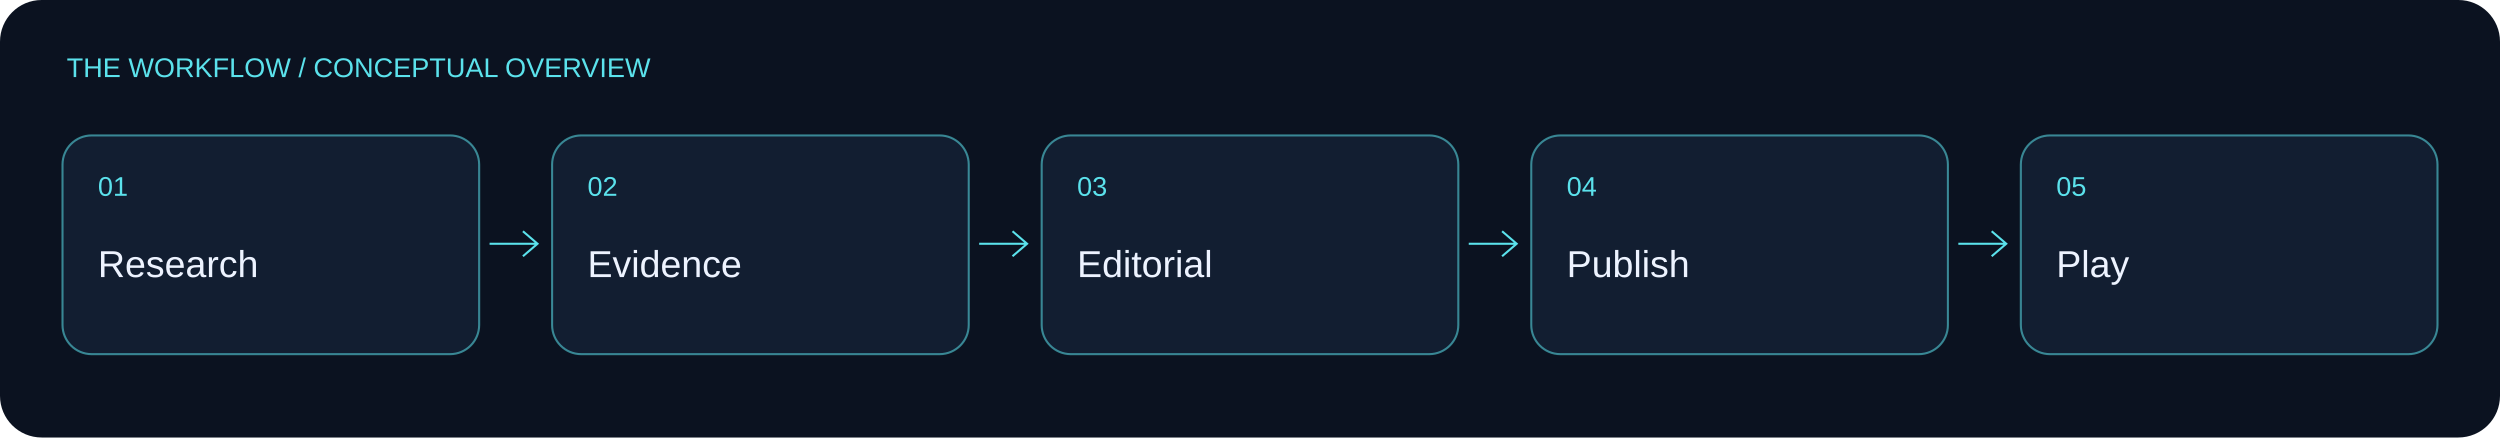
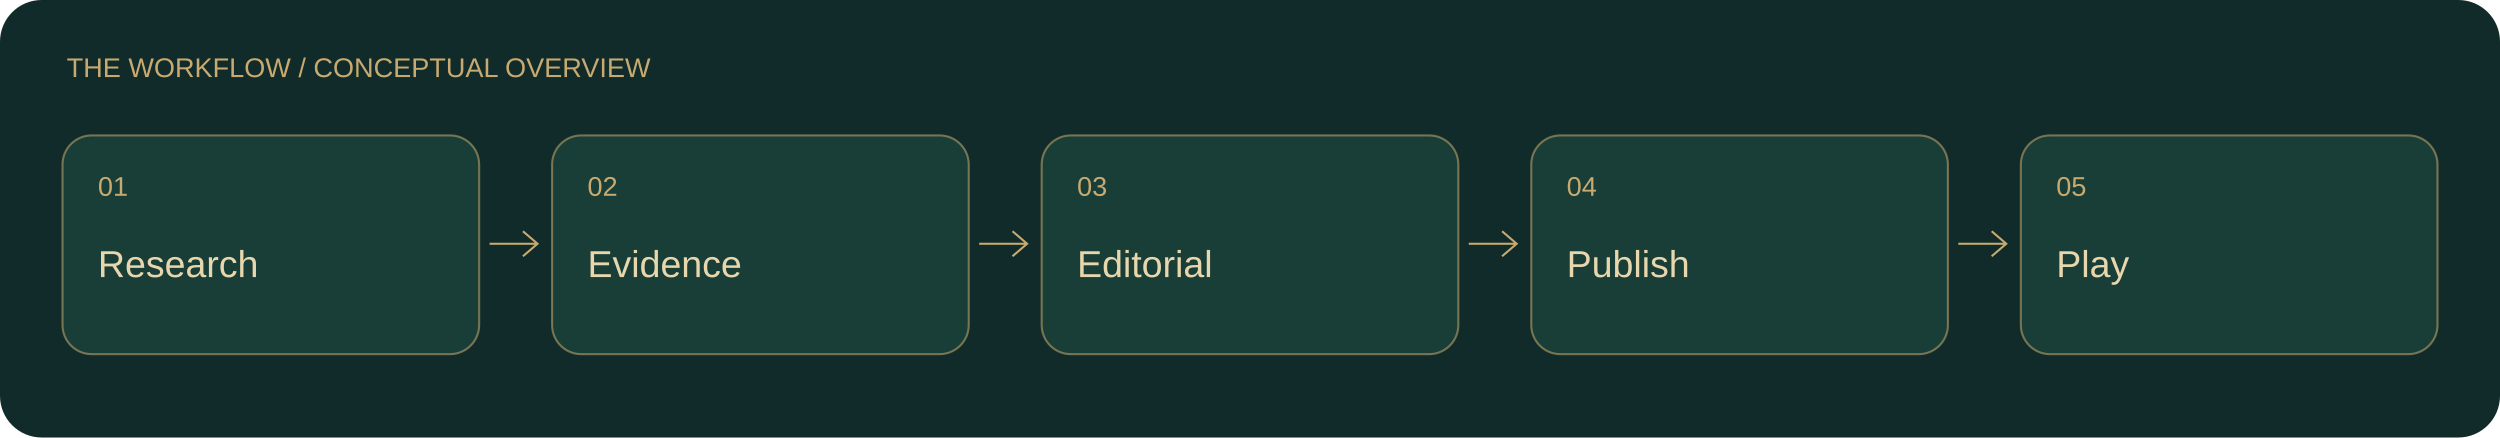
<svg xmlns="http://www.w3.org/2000/svg" width="1200" height="210" viewBox="0 0 1200 210" role="img" aria-label="PastPort conceptual workflow">
-   <rect width="1200" height="210" rx="20" fill="#0b1220" />
-   <text x="32" y="37" font-family="Arial,sans-serif" font-size="13" fill="#5be2ec">THE WORKFLOW / CONCEPTUAL OVERVIEW</text>
-   <rect x="30" y="65" width="200" height="105" rx="14" fill="#121e31" stroke="#5be2ec" stroke-opacity=".55" />
-   <text x="47" y="94" font-family="Arial,sans-serif" font-size="13" fill="#5be2ec">01</text>
-   <text x="47" y="133" font-family="Arial,sans-serif" font-size="18" fill="#edf3ff">Research</text>
-   <path d="M235 117h23m-7-6 7 6-7 6" fill="none" stroke="#5be2ec" />
-   <rect x="265" y="65" width="200" height="105" rx="14" fill="#121e31" stroke="#5be2ec" stroke-opacity=".55" />
-   <text x="282" y="94" font-family="Arial,sans-serif" font-size="13" fill="#5be2ec">02</text>
-   <text x="282" y="133" font-family="Arial,sans-serif" font-size="18" fill="#edf3ff">Evidence</text>
-   <path d="M470 117h23m-7-6 7 6-7 6" fill="none" stroke="#5be2ec" />
-   <rect x="500" y="65" width="200" height="105" rx="14" fill="#121e31" stroke="#5be2ec" stroke-opacity=".55" />
-   <text x="517" y="94" font-family="Arial,sans-serif" font-size="13" fill="#5be2ec">03</text>
-   <text x="517" y="133" font-family="Arial,sans-serif" font-size="18" fill="#edf3ff">Editorial</text>
-   <path d="M705 117h23m-7-6 7 6-7 6" fill="none" stroke="#5be2ec" />
-   <rect x="735" y="65" width="200" height="105" rx="14" fill="#121e31" stroke="#5be2ec" stroke-opacity=".55" />
-   <text x="752" y="94" font-family="Arial,sans-serif" font-size="13" fill="#5be2ec">04</text>
-   <text x="752" y="133" font-family="Arial,sans-serif" font-size="18" fill="#edf3ff">Publish</text>
-   <path d="M940 117h23m-7-6 7 6-7 6" fill="none" stroke="#5be2ec" />
-   <rect x="970" y="65" width="200" height="105" rx="14" fill="#121e31" stroke="#5be2ec" stroke-opacity=".55" />
-   <text x="987" y="94" font-family="Arial,sans-serif" font-size="13" fill="#5be2ec">05</text>
-   <text x="987" y="133" font-family="Arial,sans-serif" font-size="18" fill="#edf3ff">Play</text>
+   <rect width="1200" height="210" rx="20" fill="#102b29" />
+   <text x="32" y="37" font-family="Arial,sans-serif" font-size="13" fill="#c8aa70">THE WORKFLOW / CONCEPTUAL OVERVIEW</text>
+   <rect x="30" y="65" width="200" height="105" rx="14" fill="#193e38" stroke="#c8aa70" stroke-opacity=".55" />
+   <text x="47" y="94" font-family="Arial,sans-serif" font-size="13" fill="#c8aa70">01</text>
+   <text x="47" y="133" font-family="Arial,sans-serif" font-size="18" fill="#e8d6ad">Research</text>
+   <path d="M235 117h23m-7-6 7 6-7 6" fill="none" stroke="#c8aa70" />
+   <rect x="265" y="65" width="200" height="105" rx="14" fill="#193e38" stroke="#c8aa70" stroke-opacity=".55" />
+   <text x="282" y="94" font-family="Arial,sans-serif" font-size="13" fill="#c8aa70">02</text>
+   <text x="282" y="133" font-family="Arial,sans-serif" font-size="18" fill="#e8d6ad">Evidence</text>
+   <path d="M470 117h23m-7-6 7 6-7 6" fill="none" stroke="#c8aa70" />
+   <rect x="500" y="65" width="200" height="105" rx="14" fill="#193e38" stroke="#c8aa70" stroke-opacity=".55" />
+   <text x="517" y="94" font-family="Arial,sans-serif" font-size="13" fill="#c8aa70">03</text>
+   <text x="517" y="133" font-family="Arial,sans-serif" font-size="18" fill="#e8d6ad">Editorial</text>
+   <path d="M705 117h23m-7-6 7 6-7 6" fill="none" stroke="#c8aa70" />
+   <rect x="735" y="65" width="200" height="105" rx="14" fill="#193e38" stroke="#c8aa70" stroke-opacity=".55" />
+   <text x="752" y="94" font-family="Arial,sans-serif" font-size="13" fill="#c8aa70">04</text>
+   <text x="752" y="133" font-family="Arial,sans-serif" font-size="18" fill="#e8d6ad">Publish</text>
+   <path d="M940 117h23m-7-6 7 6-7 6" fill="none" stroke="#c8aa70" />
+   <rect x="970" y="65" width="200" height="105" rx="14" fill="#193e38" stroke="#c8aa70" stroke-opacity=".55" />
+   <text x="987" y="94" font-family="Arial,sans-serif" font-size="13" fill="#c8aa70">05</text>
+   <text x="987" y="133" font-family="Arial,sans-serif" font-size="18" fill="#e8d6ad">Play</text>
</svg>
